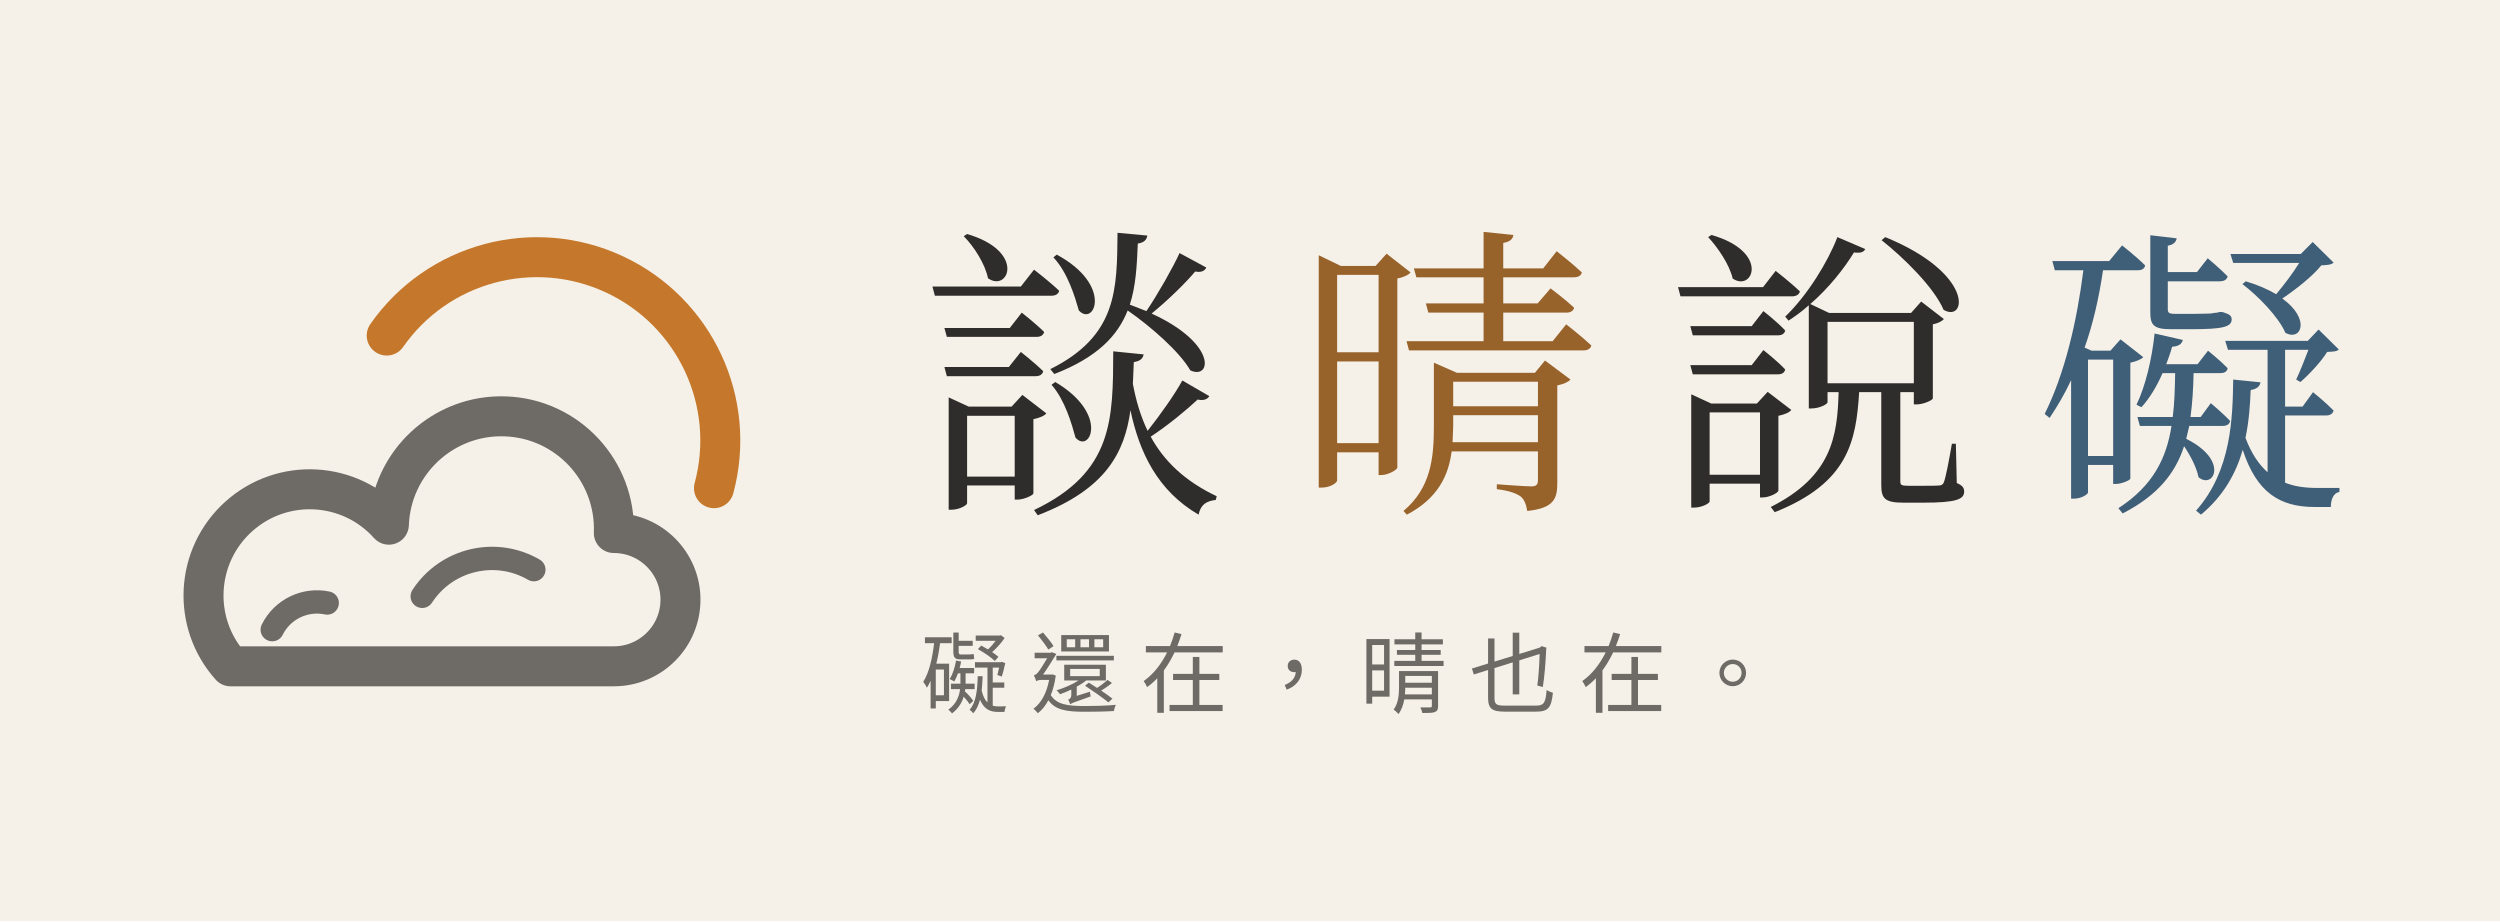
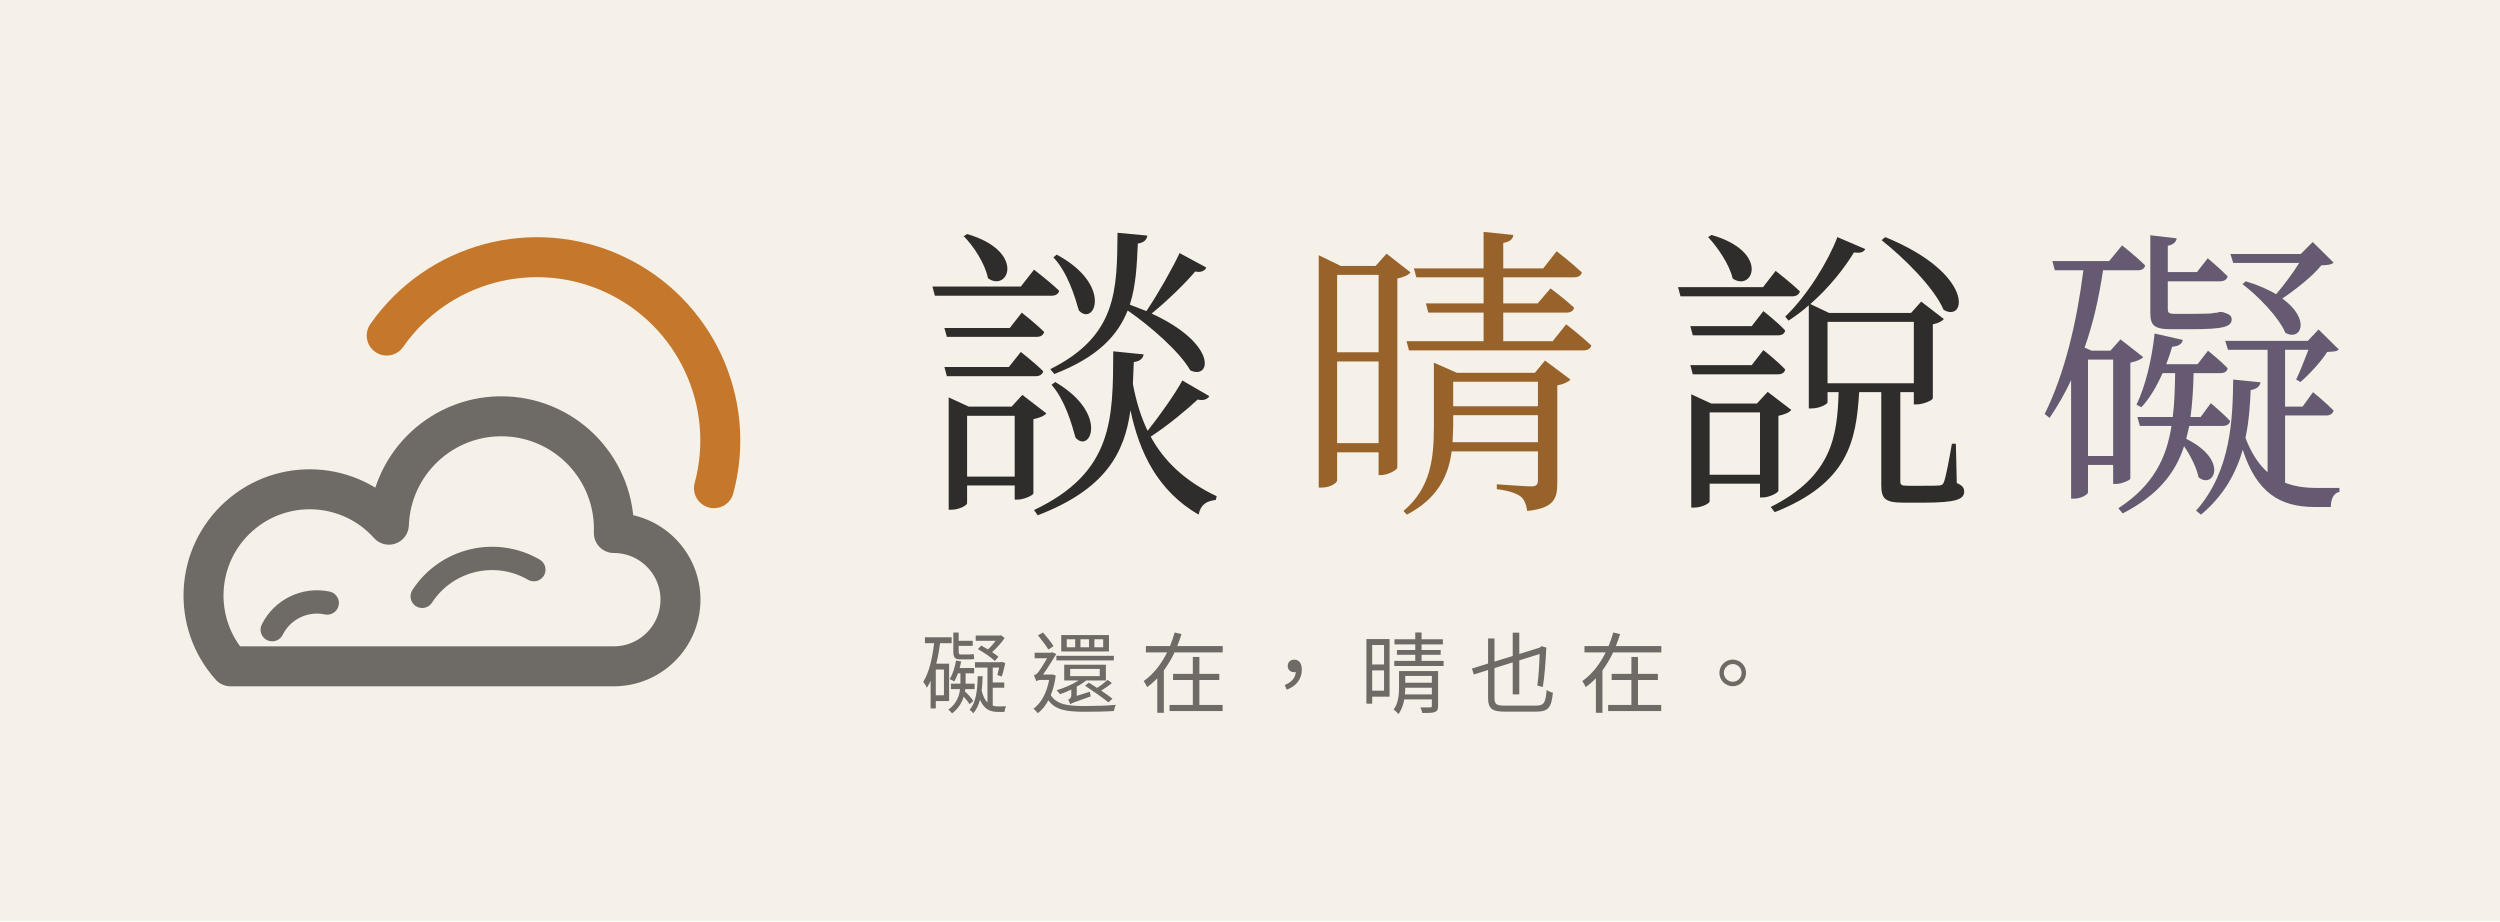
<svg xmlns="http://www.w3.org/2000/svg" width="1140" height="420" viewBox="0 0 1140 420">
  <rect width="1140" height="420" fill="#F6F1E8" />
  <g data-layer="sym">
    <g transform="translate(210 210) scale(0.7598346) translate(-18.0 3.5)">
      <g data-layer="a">
        <path d="M -120 120 H 110 A 40 40 0 0 0 110 40 A 67.5 67.5 0 0 0 -25 35 A 55 55 0 0 0 -120 120 Z" fill="none" stroke="#6E6A66" stroke-width="24" stroke-linecap="round" stroke-linejoin="round" />
        <path d="M -5 78 A 50 50 0 0 1 62 62" fill="none" stroke="#6E6A66" stroke-width="14" stroke-linecap="round" stroke-linejoin="round" opacity="1" />
        <path d="M -95 98 A 30 30 0 0 1 -62 82" fill="none" stroke="#6E6A66" stroke-width="14" stroke-linecap="round" stroke-linejoin="round" opacity="1" />
      </g>
      <g data-layer="q">
        <path d="M -26.3 -78.5 A 110 110 0 0 1 170.1 13.1" fill="none" stroke="#C5782B" stroke-width="24" stroke-linecap="round" stroke-linejoin="round" />
      </g>
    </g>
  </g>
  <g data-layer="txt">
    <text x="420.0" y="223.2" font-family="Noto Serif CJK TC" font-size="140" fill="#2F2D2B">談</text>
    <text x="590.0" y="223.2" font-family="Noto Serif CJK TC" font-size="140" fill="#98622B">晴</text>
    <text x="760.0" y="223.2" font-family="Noto Serif CJK TC" font-size="140" fill="#2F2D2B">說</text>
-     <text x="930.0" y="223.2" font-family="Noto Serif CJK TC" font-size="140" fill="#3F5E78">礙</text>
+     <text x="930.0" y="223.2" font-family="Noto Serif CJK TC" font-size="140" fill="#655A72">礙</text>
  </g>
  <g data-layer="sub">
    <text x="420.0" y="322" font-family="Noto Sans CJK TC" font-size="40" fill="#6E6A66">礙</text>
    <text x="470.0" y="322" font-family="Noto Sans CJK TC" font-size="40" fill="#6E6A66">還</text>
    <text x="520.0" y="322" font-family="Noto Sans CJK TC" font-size="40" fill="#6E6A66">在</text>
    <text x="570.0" y="322" font-family="Noto Sans CJK TC" font-size="40" fill="#6E6A66">，</text>
    <text x="620.0" y="322" font-family="Noto Sans CJK TC" font-size="40" fill="#6E6A66">晴</text>
    <text x="670.0" y="322" font-family="Noto Sans CJK TC" font-size="40" fill="#6E6A66">也</text>
    <text x="720.0" y="322" font-family="Noto Sans CJK TC" font-size="40" fill="#6E6A66">在</text>
    <text x="770.0" y="322" font-family="Noto Sans CJK TC" font-size="40" fill="#6E6A66">。</text>
  </g>
</svg>
